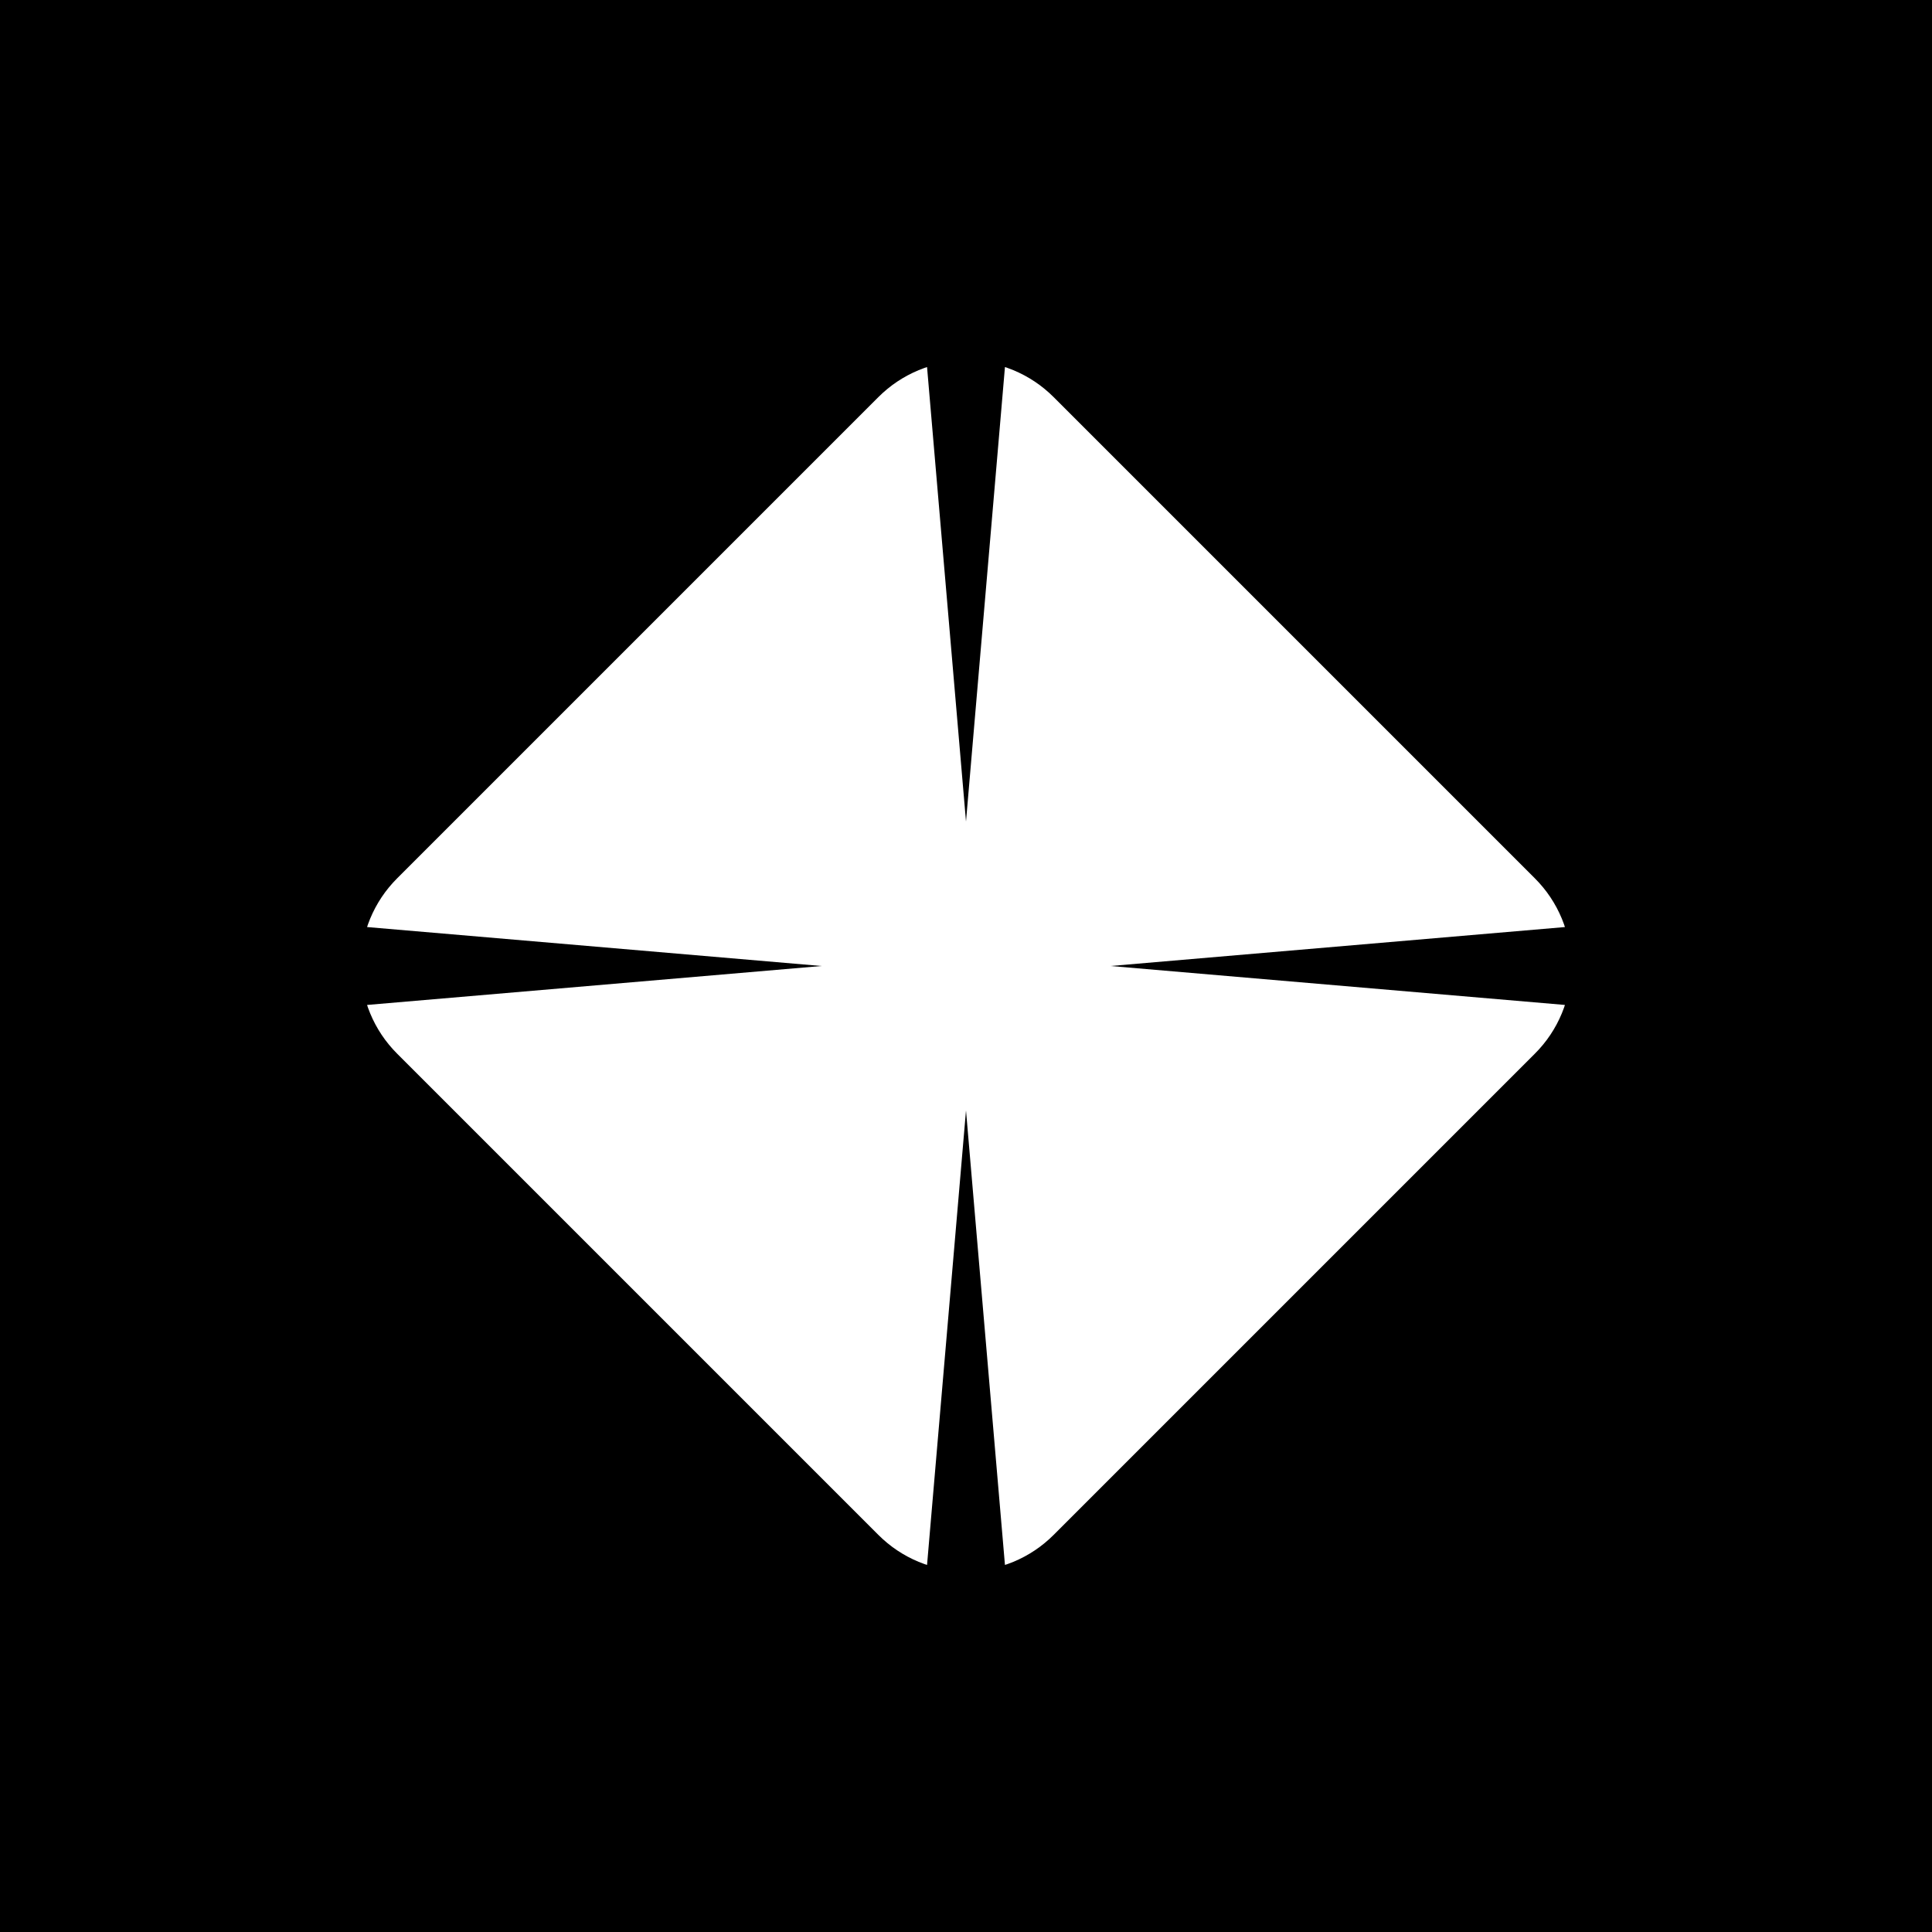
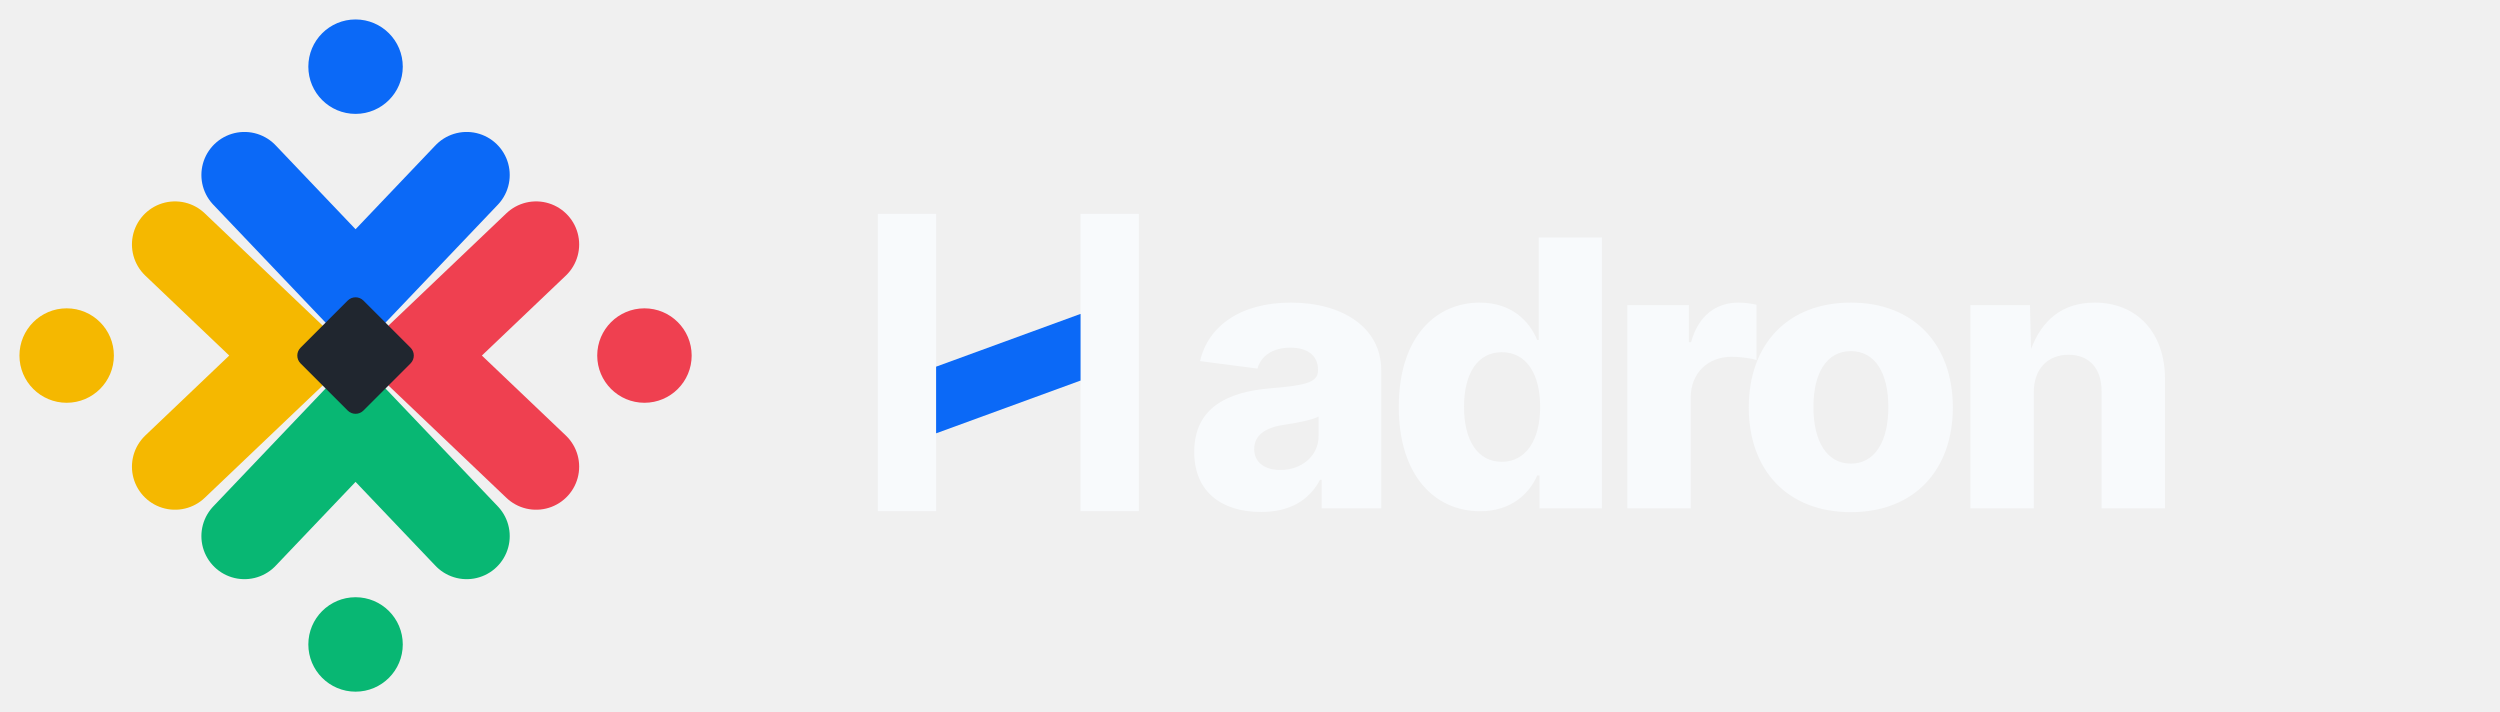
- <svg xmlns="http://www.w3.org/2000/svg" viewBox="0 0 1000 1000" width="1000" height="1000">
-   <rect width="1000" height="1000" fill="#000" />
-   <path fill="#fff" fill-rule="evenodd" d="M545.31 794.51 L543.03 796.68 L540.65 798.73 L538.17 800.67 L535.60 802.48 L532.94 804.16 L530.21 805.71 L527.40 807.12 L524.52 808.40 L521.59 809.53 L520.16 810.00 L500.00 574.76 L479.84 810.00 L478.41 809.53 L475.48 808.40 L472.60 807.12 L469.79 805.71 L467.06 804.16 L464.40 802.48 L461.83 800.67 L459.35 798.73 L456.97 796.68 L454.69 794.51 L205.49 545.31 L203.32 543.03 L201.27 540.65 L199.33 538.17 L197.52 535.60 L195.84 532.94 L194.29 530.21 L192.88 527.40 L191.60 524.52 L190.47 521.59 L190.00 520.16 L425.24 500.00 L190.00 479.84 L190.47 478.41 L191.60 475.48 L192.88 472.60 L194.29 469.79 L195.84 467.06 L197.52 464.40 L199.33 461.83 L201.27 459.35 L203.32 456.97 L205.49 454.69 L454.69 205.49 L456.97 203.32 L459.35 201.27 L461.83 199.33 L464.40 197.52 L467.06 195.84 L469.79 194.29 L472.60 192.88 L475.48 191.60 L478.41 190.47 L479.84 190.00 L500.00 425.24 L520.16 190.00 L521.59 190.47 L524.52 191.60 L527.40 192.88 L530.21 194.29 L532.94 195.84 L535.60 197.52 L538.17 199.33 L540.65 201.27 L543.03 203.32 L545.31 205.49 L794.51 454.69 L796.68 456.97 L798.73 459.35 L800.67 461.83 L802.48 464.40 L804.16 467.06 L805.71 469.79 L807.12 472.60 L808.40 475.48 L809.53 478.41 L810.00 479.84 L574.76 500.00 L810.00 520.16 L809.53 521.59 L808.40 524.52 L807.12 527.40 L805.71 530.21 L804.16 532.94 L802.48 535.60 L800.67 538.17 L798.73 540.65 L796.68 543.03 L794.51 545.31 Z" />
+ <svg xmlns="http://www.w3.org/2000/svg" width="900" height="256" viewBox="0 0 900 256">
+   <g fill="none" stroke-linecap="round" stroke-linejoin="round">
+     <path d="M88 63 128 105 168 63" stroke="#0B69F7" stroke-width="31" />
+     <path d="M193 88 151 128 193 168" stroke="#EF4050" stroke-width="31" />
+     <path d="M168 193 128 151 88 193" stroke="#08B773" stroke-width="31" />
+     <path d="M63 168 105 128 63 88" stroke="#F5B800" stroke-width="31" />
+   </g>
+   <g>
+     <circle cx="128" cy="24" r="17" fill="#0B69F7" />
+     <circle cx="232" cy="128" r="17" fill="#EF4050" />
+     <circle cx="128" cy="232" r="17" fill="#08B773" />
+     <circle cx="24" cy="128" r="17" fill="#F5B800" />
+     <rect x="112" y="112" width="32" height="32" rx="4" transform="rotate(45 128 128)" fill="#20262F" />
+   </g>
+   <g fill="#F8FAFC">
+     <path d="M316 77h21v107h-21zM389 77h21v107h-21z" />
+     <text x="426" y="183" font-family="Inter, 'Inter Display', 'Arial', sans-serif" font-weight="760" font-size="134" letter-spacing="-6">adron</text>
+   </g>
+   <path d="M337 132 389 113 389 137 337 156Z" fill="#0B69F7" />
</svg>
